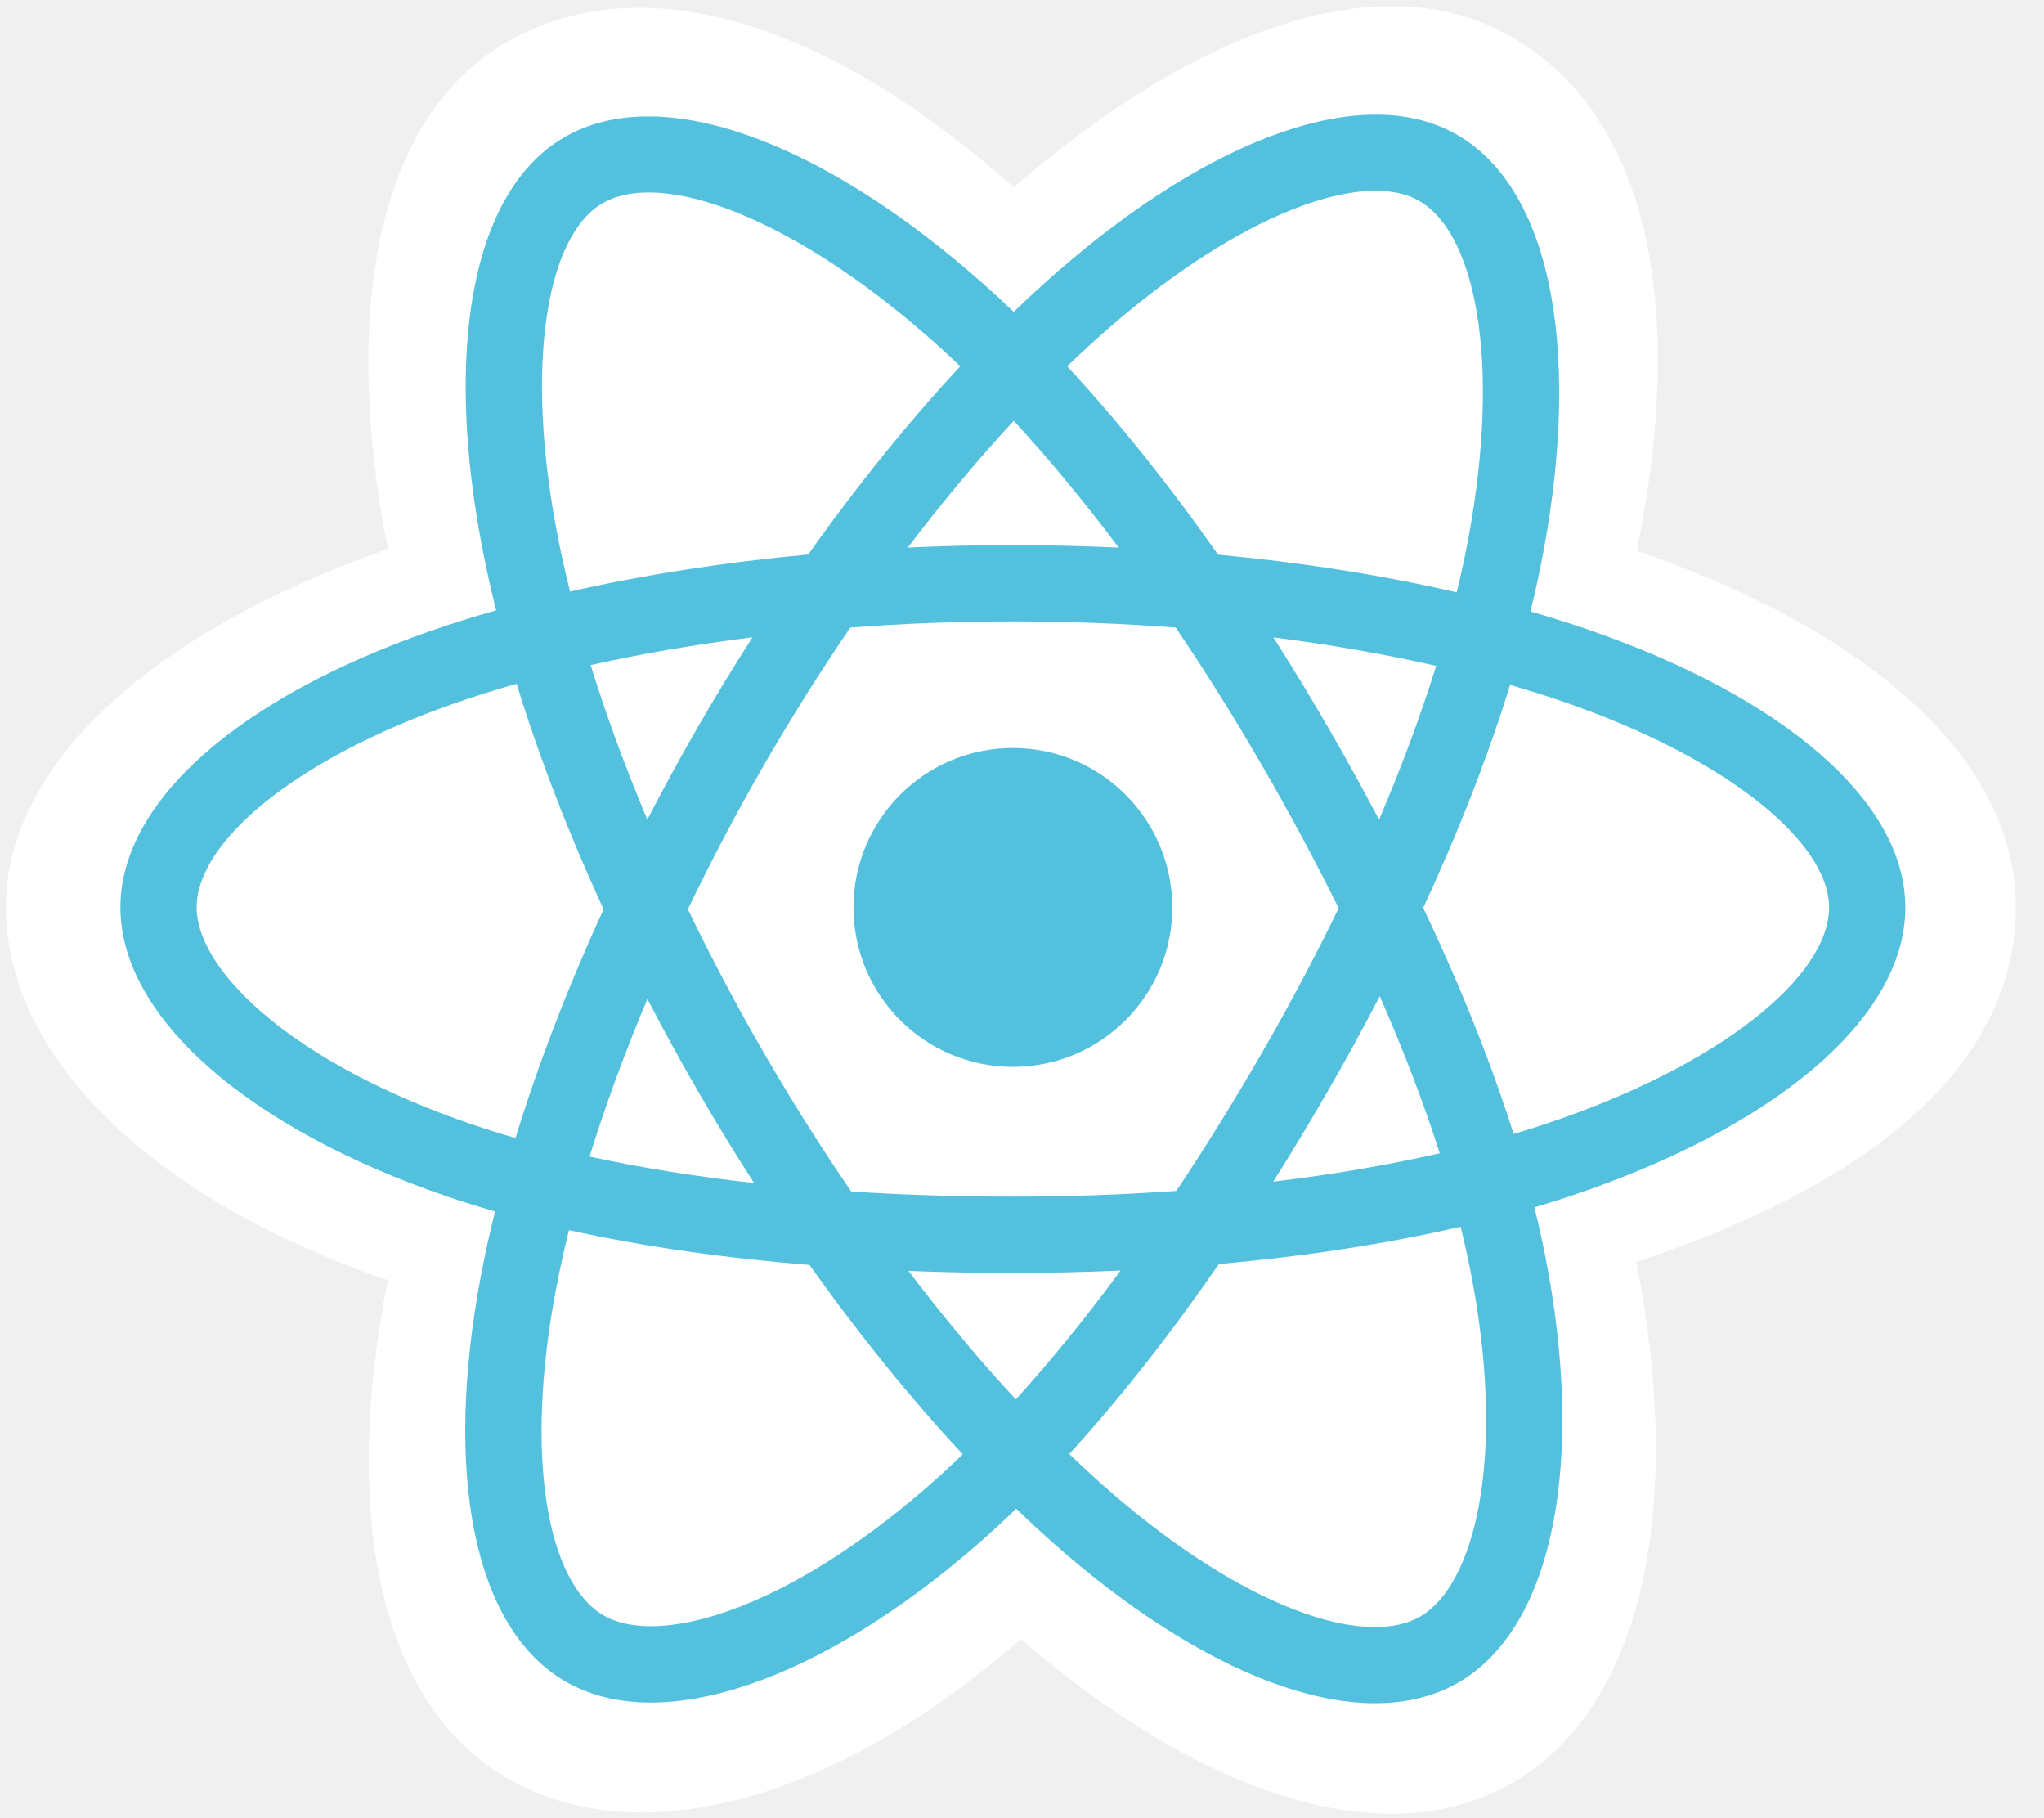
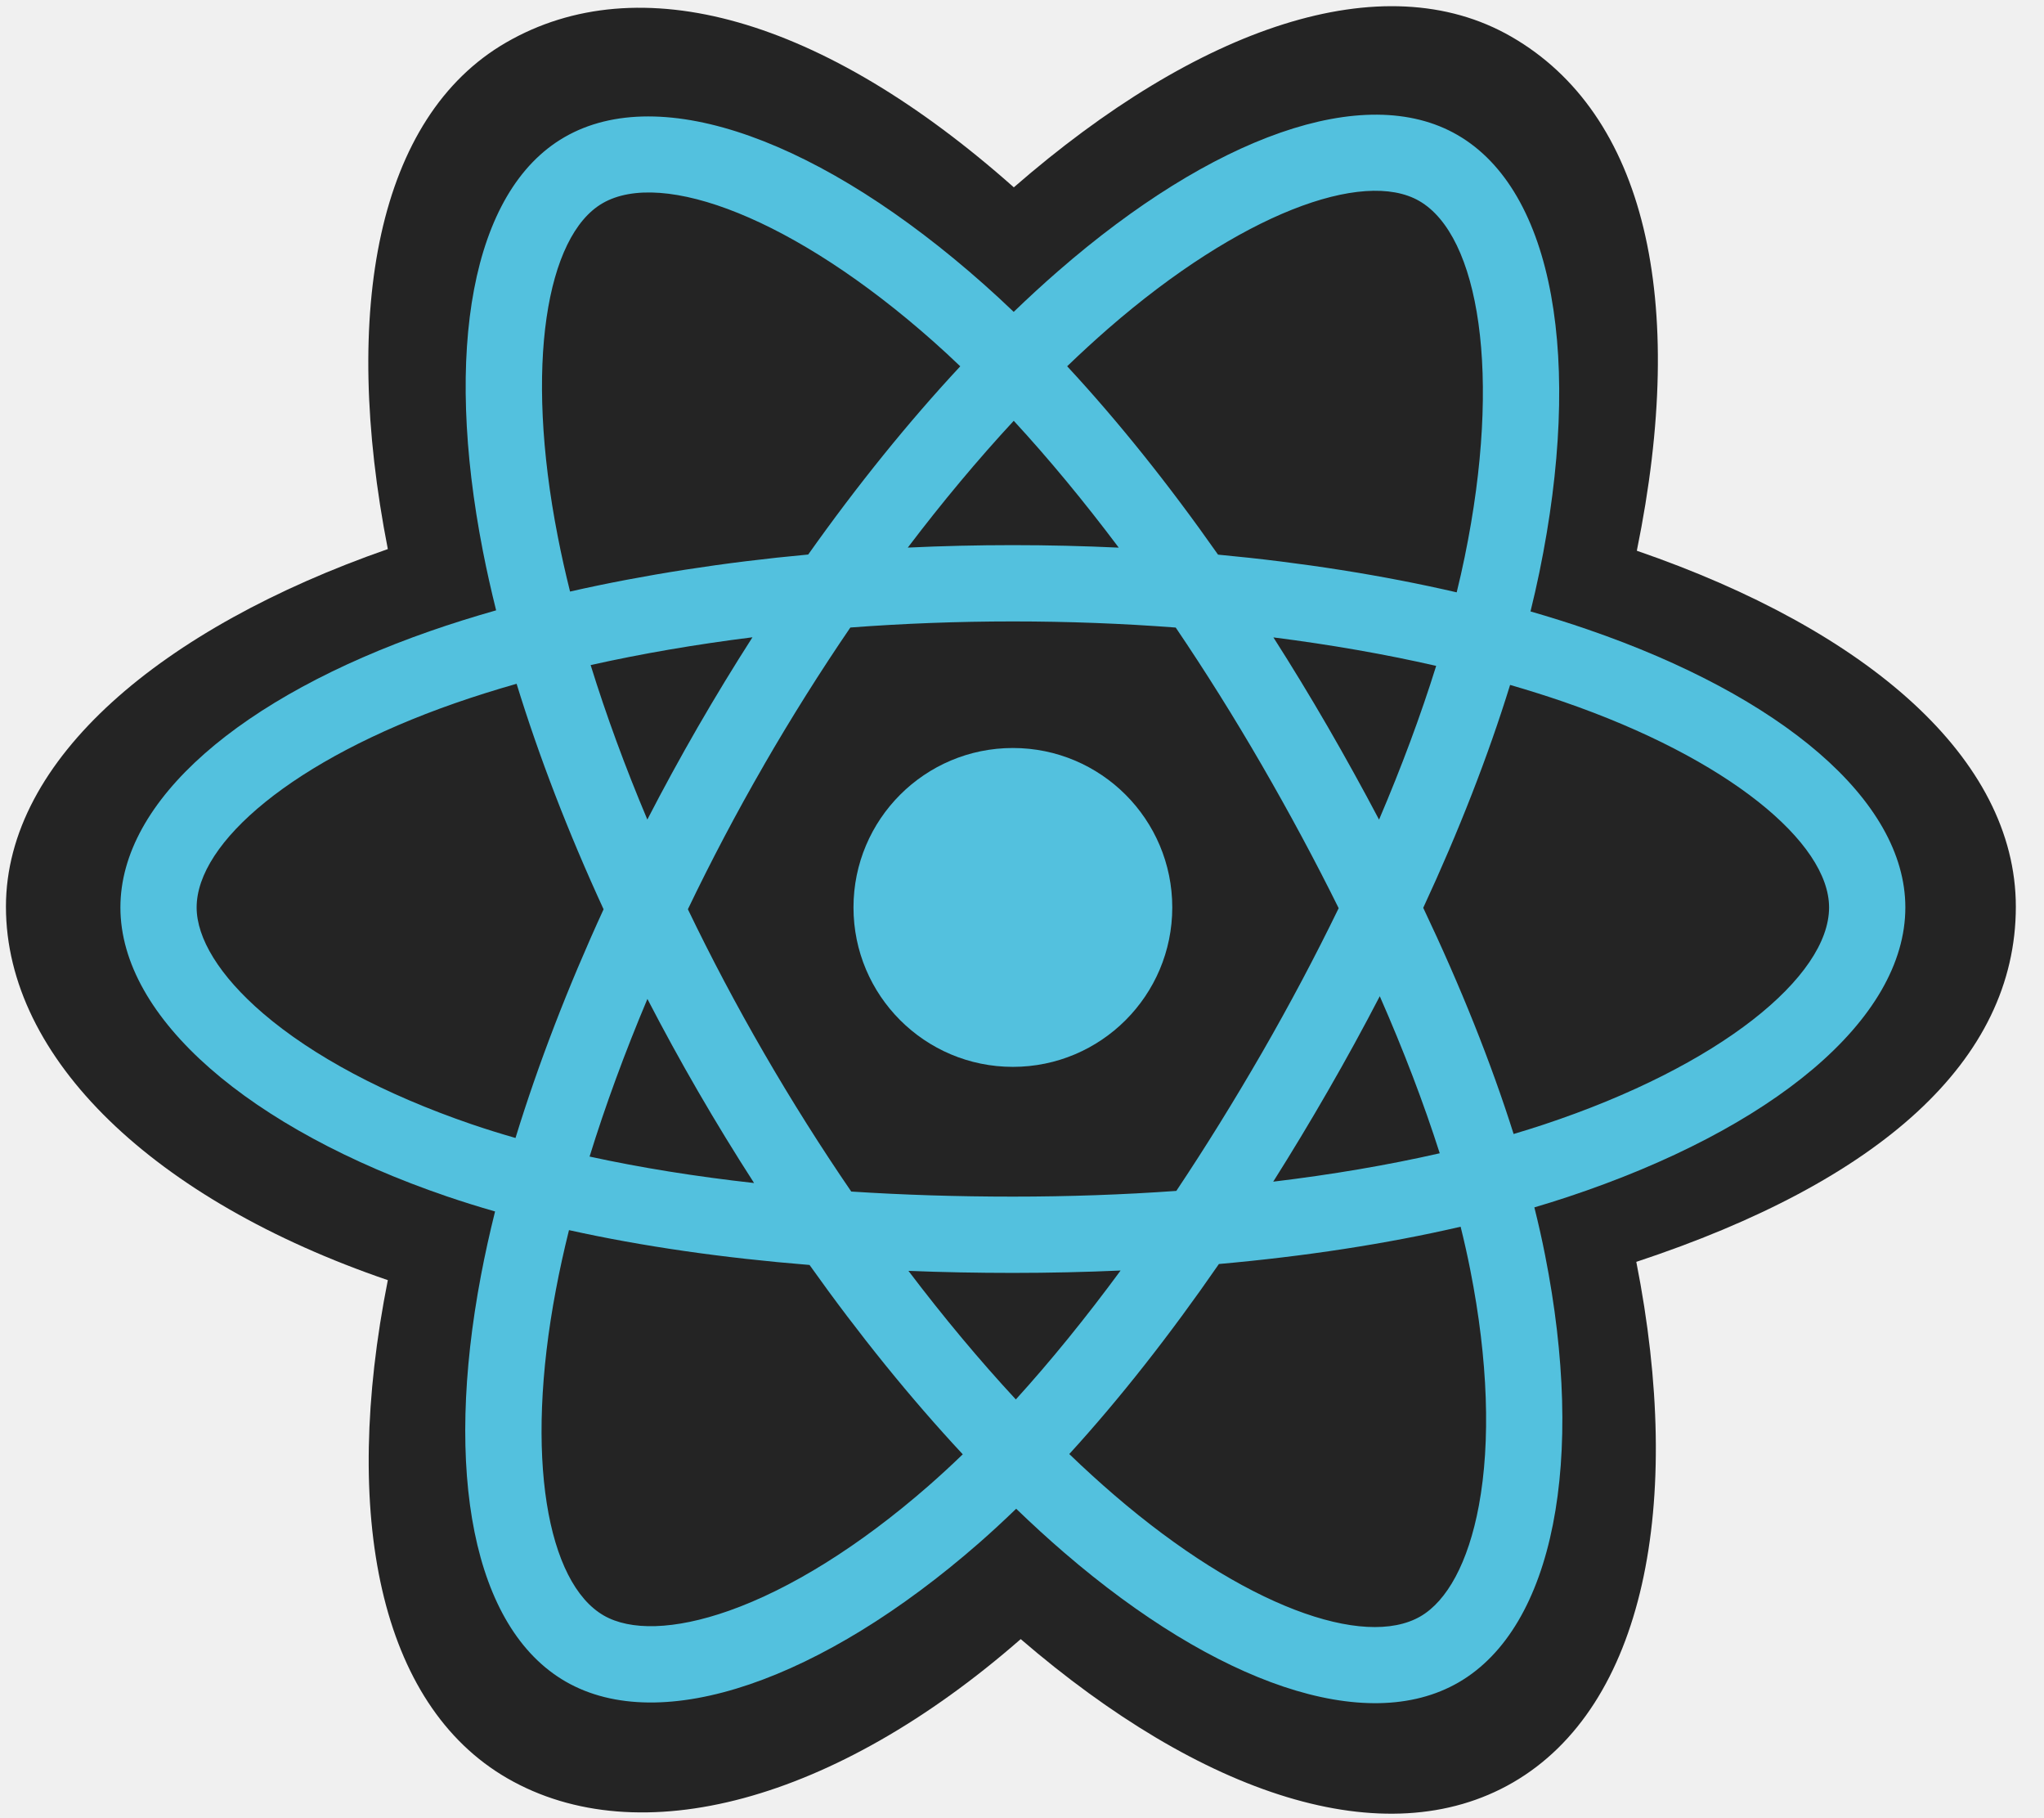
<svg xmlns="http://www.w3.org/2000/svg" width="54" height="48" viewBox="0 0 54 48" fill="none">
  <g id="react-seeklogo.com 1" clip-path="url(#clip0_29_644)">
-     <path id="Vector" d="M0.157 23.948C0.157 27.958 4.073 31.701 10.246 33.811C9.013 40.017 10.025 45.02 13.405 46.969C16.879 48.972 22.054 47.585 26.966 43.292C31.754 47.412 36.593 49.033 39.97 47.079C43.44 45.07 44.496 39.728 43.229 33.328C49.659 31.203 53.256 28.011 53.256 23.948C53.256 20.031 49.333 16.642 43.243 14.546C44.606 7.881 43.451 3.001 39.931 0.971C36.538 -0.986 31.643 0.72 26.784 4.948C21.73 0.46 16.883 -0.91 13.367 1.125C9.977 3.088 9.009 8.181 10.246 14.502C4.281 16.581 0.157 20.047 0.157 23.948Z" fill="white" />
+     <path id="Vector" d="M0.157 23.948C0.157 27.958 4.073 31.701 10.246 33.811C9.013 40.017 10.025 45.02 13.405 46.969C16.879 48.972 22.054 47.585 26.966 43.292C31.754 47.412 36.593 49.033 39.97 47.079C43.44 45.07 44.496 39.728 43.229 33.328C49.659 31.203 53.256 28.011 53.256 23.948C53.256 20.031 49.333 16.642 43.243 14.546C44.606 7.881 43.451 3.001 39.931 0.971C36.538 -0.986 31.643 0.72 26.784 4.948C21.73 0.46 16.883 -0.91 13.367 1.125C9.977 3.088 9.009 8.181 10.246 14.502C4.281 16.581 0.157 20.047 0.157 23.948Z" fill="#242424" />
    <path id="Vector_2" d="M41.953 16.628C41.463 16.459 40.956 16.3 40.434 16.149C40.52 15.799 40.599 15.454 40.669 15.114C41.818 9.536 41.067 5.042 38.501 3.563C36.041 2.144 32.018 3.623 27.955 7.16C27.564 7.5 27.172 7.86 26.781 8.237C26.52 7.987 26.259 7.746 25.999 7.515C21.741 3.734 17.472 2.141 14.909 3.625C12.452 5.047 11.724 9.272 12.758 14.558C12.858 15.069 12.975 15.59 13.107 16.12C12.503 16.292 11.92 16.474 11.362 16.669C6.369 18.41 3.181 21.137 3.181 23.967C3.181 26.89 6.603 29.821 11.803 31.598C12.214 31.738 12.64 31.871 13.079 31.997C12.936 32.57 12.812 33.132 12.708 33.68C11.722 38.875 12.492 42.999 14.943 44.413C17.475 45.873 21.724 44.372 25.862 40.756C26.189 40.47 26.517 40.167 26.846 39.849C27.272 40.259 27.697 40.648 28.12 41.012C32.128 44.461 36.086 45.853 38.535 44.435C41.065 42.971 41.887 38.541 40.819 33.15C40.738 32.738 40.643 32.317 40.536 31.889C40.835 31.801 41.128 31.71 41.413 31.615C46.819 29.824 50.337 26.929 50.337 23.967C50.337 21.127 47.045 18.381 41.953 16.628Z" fill="#53C1DE" />
-     <path id="Vector_3" d="M40.78 29.703C40.522 29.788 40.258 29.871 39.988 29.951C39.391 28.062 38.586 26.053 37.6 23.977C38.541 21.951 39.315 19.967 39.895 18.09C40.378 18.23 40.846 18.377 41.297 18.532C45.661 20.035 48.322 22.256 48.322 23.967C48.322 25.79 45.448 28.157 40.78 29.703ZM38.843 33.541C39.315 35.925 39.383 38.08 39.07 39.765C38.789 41.279 38.224 42.288 37.526 42.692C36.04 43.552 32.862 42.434 29.435 39.485C29.042 39.147 28.646 38.786 28.249 38.404C29.578 36.95 30.906 35.261 32.202 33.385C34.481 33.182 36.635 32.852 38.588 32.4C38.684 32.788 38.77 33.169 38.843 33.541ZM19.258 42.543C17.805 43.056 16.649 43.071 15.95 42.668C14.463 41.81 13.844 38.498 14.688 34.056C14.784 33.547 14.899 33.025 15.032 32.49C16.964 32.918 19.102 33.225 21.387 33.41C22.692 35.246 24.058 36.934 25.435 38.411C25.134 38.702 24.834 38.978 24.536 39.239C22.707 40.838 20.873 41.973 19.258 42.543ZM12.455 29.692C10.156 28.906 8.257 27.885 6.955 26.77C5.786 25.768 5.195 24.774 5.195 23.967C5.195 22.25 7.755 20.06 12.025 18.571C12.543 18.391 13.085 18.22 13.648 18.06C14.238 19.98 15.012 21.987 15.946 24.016C15 26.076 14.215 28.114 13.619 30.056C13.218 29.941 12.829 29.82 12.455 29.692ZM14.736 14.171C13.849 9.642 14.438 6.225 15.919 5.368C17.497 4.455 20.985 5.757 24.662 9.022C24.897 9.23 25.133 9.449 25.369 9.675C23.999 11.146 22.645 12.821 21.352 14.646C19.134 14.851 17.012 15.182 15.06 15.624C14.937 15.13 14.828 14.645 14.736 14.171ZM35.077 19.194C34.61 18.388 34.131 17.601 33.642 16.835C35.147 17.026 36.589 17.278 37.942 17.587C37.536 18.89 37.029 20.252 36.433 21.648C36.005 20.836 35.553 20.017 35.077 19.194ZM26.782 11.114C27.711 12.121 28.641 13.245 29.556 14.464C28.634 14.421 27.7 14.398 26.759 14.398C25.826 14.398 24.9 14.42 23.983 14.463C24.899 13.255 25.838 12.133 26.782 11.114ZM18.433 19.208C17.967 20.016 17.523 20.83 17.102 21.646C16.515 20.255 16.014 18.887 15.604 17.566C16.949 17.265 18.384 17.019 19.879 16.832C19.384 17.605 18.901 18.397 18.433 19.208ZM19.922 31.246C18.377 31.074 16.921 30.84 15.576 30.547C15.992 29.203 16.505 27.805 17.104 26.384C17.526 27.2 17.972 28.014 18.441 28.824C18.919 29.649 19.414 30.458 19.922 31.246ZM26.837 36.962C25.882 35.932 24.93 34.792 24 33.566C24.903 33.602 25.823 33.62 26.759 33.62C27.72 33.62 28.67 33.598 29.605 33.557C28.687 34.804 27.76 35.946 26.837 36.962ZM36.452 26.312C37.083 27.748 37.614 29.138 38.036 30.46C36.669 30.772 35.192 31.023 33.637 31.21C34.127 30.434 34.61 29.634 35.084 28.81C35.565 27.977 36.021 27.143 36.452 26.312ZM33.34 27.804C32.602 29.082 31.846 30.302 31.077 31.454C29.678 31.554 28.232 31.605 26.759 31.605C25.291 31.605 23.864 31.56 22.489 31.471C21.69 30.304 20.917 29.08 20.185 27.815C19.454 26.553 18.782 25.281 18.173 24.015C18.782 22.747 19.452 21.473 20.179 20.214L20.178 20.214C20.907 18.951 21.673 17.734 22.465 16.574C23.867 16.468 25.305 16.413 26.759 16.413C28.219 16.413 29.659 16.468 31.061 16.575C31.841 17.727 32.602 18.94 33.333 20.203C34.072 21.48 34.752 22.746 35.366 23.987C34.753 25.249 34.076 26.527 33.34 27.804ZM37.495 5.308C39.074 6.219 39.688 9.891 38.696 14.707C38.633 15.015 38.562 15.328 38.484 15.645C36.528 15.193 34.404 14.857 32.179 14.649C30.884 12.804 29.541 11.126 28.193 9.674C28.555 9.325 28.917 8.993 29.277 8.679C32.759 5.649 36.013 4.453 37.495 5.308Z" fill="white" />
+     <path id="Vector_3" d="M40.78 29.703C40.522 29.788 40.258 29.871 39.988 29.951C39.391 28.062 38.586 26.053 37.6 23.977C38.541 21.951 39.315 19.967 39.895 18.09C40.378 18.23 40.846 18.377 41.297 18.532C45.661 20.035 48.322 22.256 48.322 23.967C48.322 25.79 45.448 28.157 40.78 29.703ZM38.843 33.541C39.315 35.925 39.383 38.08 39.07 39.765C38.789 41.279 38.224 42.288 37.526 42.692C36.04 43.552 32.862 42.434 29.435 39.485C29.042 39.147 28.646 38.786 28.249 38.404C29.578 36.95 30.906 35.261 32.202 33.385C34.481 33.182 36.635 32.852 38.588 32.4C38.684 32.788 38.77 33.169 38.843 33.541ZM19.258 42.543C17.805 43.056 16.649 43.071 15.95 42.668C14.463 41.81 13.844 38.498 14.688 34.056C14.784 33.547 14.899 33.025 15.032 32.49C16.964 32.918 19.102 33.225 21.387 33.41C22.692 35.246 24.058 36.934 25.435 38.411C25.134 38.702 24.834 38.978 24.536 39.239C22.707 40.838 20.873 41.973 19.258 42.543ZM12.455 29.692C10.156 28.906 8.257 27.885 6.955 26.77C5.786 25.768 5.195 24.774 5.195 23.967C5.195 22.25 7.755 20.06 12.025 18.571C12.543 18.391 13.085 18.22 13.648 18.06C14.238 19.98 15.012 21.987 15.946 24.016C15 26.076 14.215 28.114 13.619 30.056C13.218 29.941 12.829 29.82 12.455 29.692ZM14.736 14.171C13.849 9.642 14.438 6.225 15.919 5.368C17.497 4.455 20.985 5.757 24.662 9.022C24.897 9.23 25.133 9.449 25.369 9.675C23.999 11.146 22.645 12.821 21.352 14.646C19.134 14.851 17.012 15.182 15.06 15.624C14.937 15.13 14.828 14.645 14.736 14.171ZM35.077 19.194C34.61 18.388 34.131 17.601 33.642 16.835C35.147 17.026 36.589 17.278 37.942 17.587C37.536 18.89 37.029 20.252 36.433 21.648C36.005 20.836 35.553 20.017 35.077 19.194ZM26.782 11.114C27.711 12.121 28.641 13.245 29.556 14.464C28.634 14.421 27.7 14.398 26.759 14.398C25.826 14.398 24.9 14.42 23.983 14.463C24.899 13.255 25.838 12.133 26.782 11.114ZM18.433 19.208C17.967 20.016 17.523 20.83 17.102 21.646C16.515 20.255 16.014 18.887 15.604 17.566C16.949 17.265 18.384 17.019 19.879 16.832C19.384 17.605 18.901 18.397 18.433 19.208ZM19.922 31.246C18.377 31.074 16.921 30.84 15.576 30.547C15.992 29.203 16.505 27.805 17.104 26.384C17.526 27.2 17.972 28.014 18.441 28.824C18.919 29.649 19.414 30.458 19.922 31.246ZM26.837 36.962C25.882 35.932 24.93 34.792 24 33.566C24.903 33.602 25.823 33.62 26.759 33.62C27.72 33.62 28.67 33.598 29.605 33.557C28.687 34.804 27.76 35.946 26.837 36.962ZM36.452 26.312C37.083 27.748 37.614 29.138 38.036 30.46C36.669 30.772 35.192 31.023 33.637 31.21C34.127 30.434 34.61 29.634 35.084 28.81C35.565 27.977 36.021 27.143 36.452 26.312ZM33.34 27.804C32.602 29.082 31.846 30.302 31.077 31.454C29.678 31.554 28.232 31.605 26.759 31.605C25.291 31.605 23.864 31.56 22.489 31.471C21.69 30.304 20.917 29.08 20.185 27.815C19.454 26.553 18.782 25.281 18.173 24.015C18.782 22.747 19.452 21.473 20.179 20.214L20.178 20.214C20.907 18.951 21.673 17.734 22.465 16.574C23.867 16.468 25.305 16.413 26.759 16.413C28.219 16.413 29.659 16.468 31.061 16.575C31.841 17.727 32.602 18.94 33.333 20.203C34.072 21.48 34.752 22.746 35.366 23.987C34.753 25.249 34.076 26.527 33.34 27.804ZM37.495 5.308C39.074 6.219 39.688 9.891 38.696 14.707C38.633 15.015 38.562 15.328 38.484 15.645C36.528 15.193 34.404 14.857 32.179 14.649C30.884 12.804 29.541 11.126 28.193 9.674C28.555 9.325 28.917 8.993 29.277 8.679C32.759 5.649 36.013 4.453 37.495 5.308Z" fill="#242424" />
    <path id="Vector_4" d="M26.759 19.756C29.084 19.756 30.97 21.642 30.97 23.967C30.97 26.293 29.084 28.178 26.759 28.178C24.433 28.178 22.548 26.293 22.548 23.967C22.548 21.642 24.433 19.756 26.759 19.756Z" fill="#53C1DE" />
  </g>
  <defs>
    <clipPath id="clip0_29_644">
-       <rect width="53.426" height="48" fill="white" />
+       <rect width="53.426" height="48" fill="#242424" />
    </clipPath>
  </defs>
</svg>
